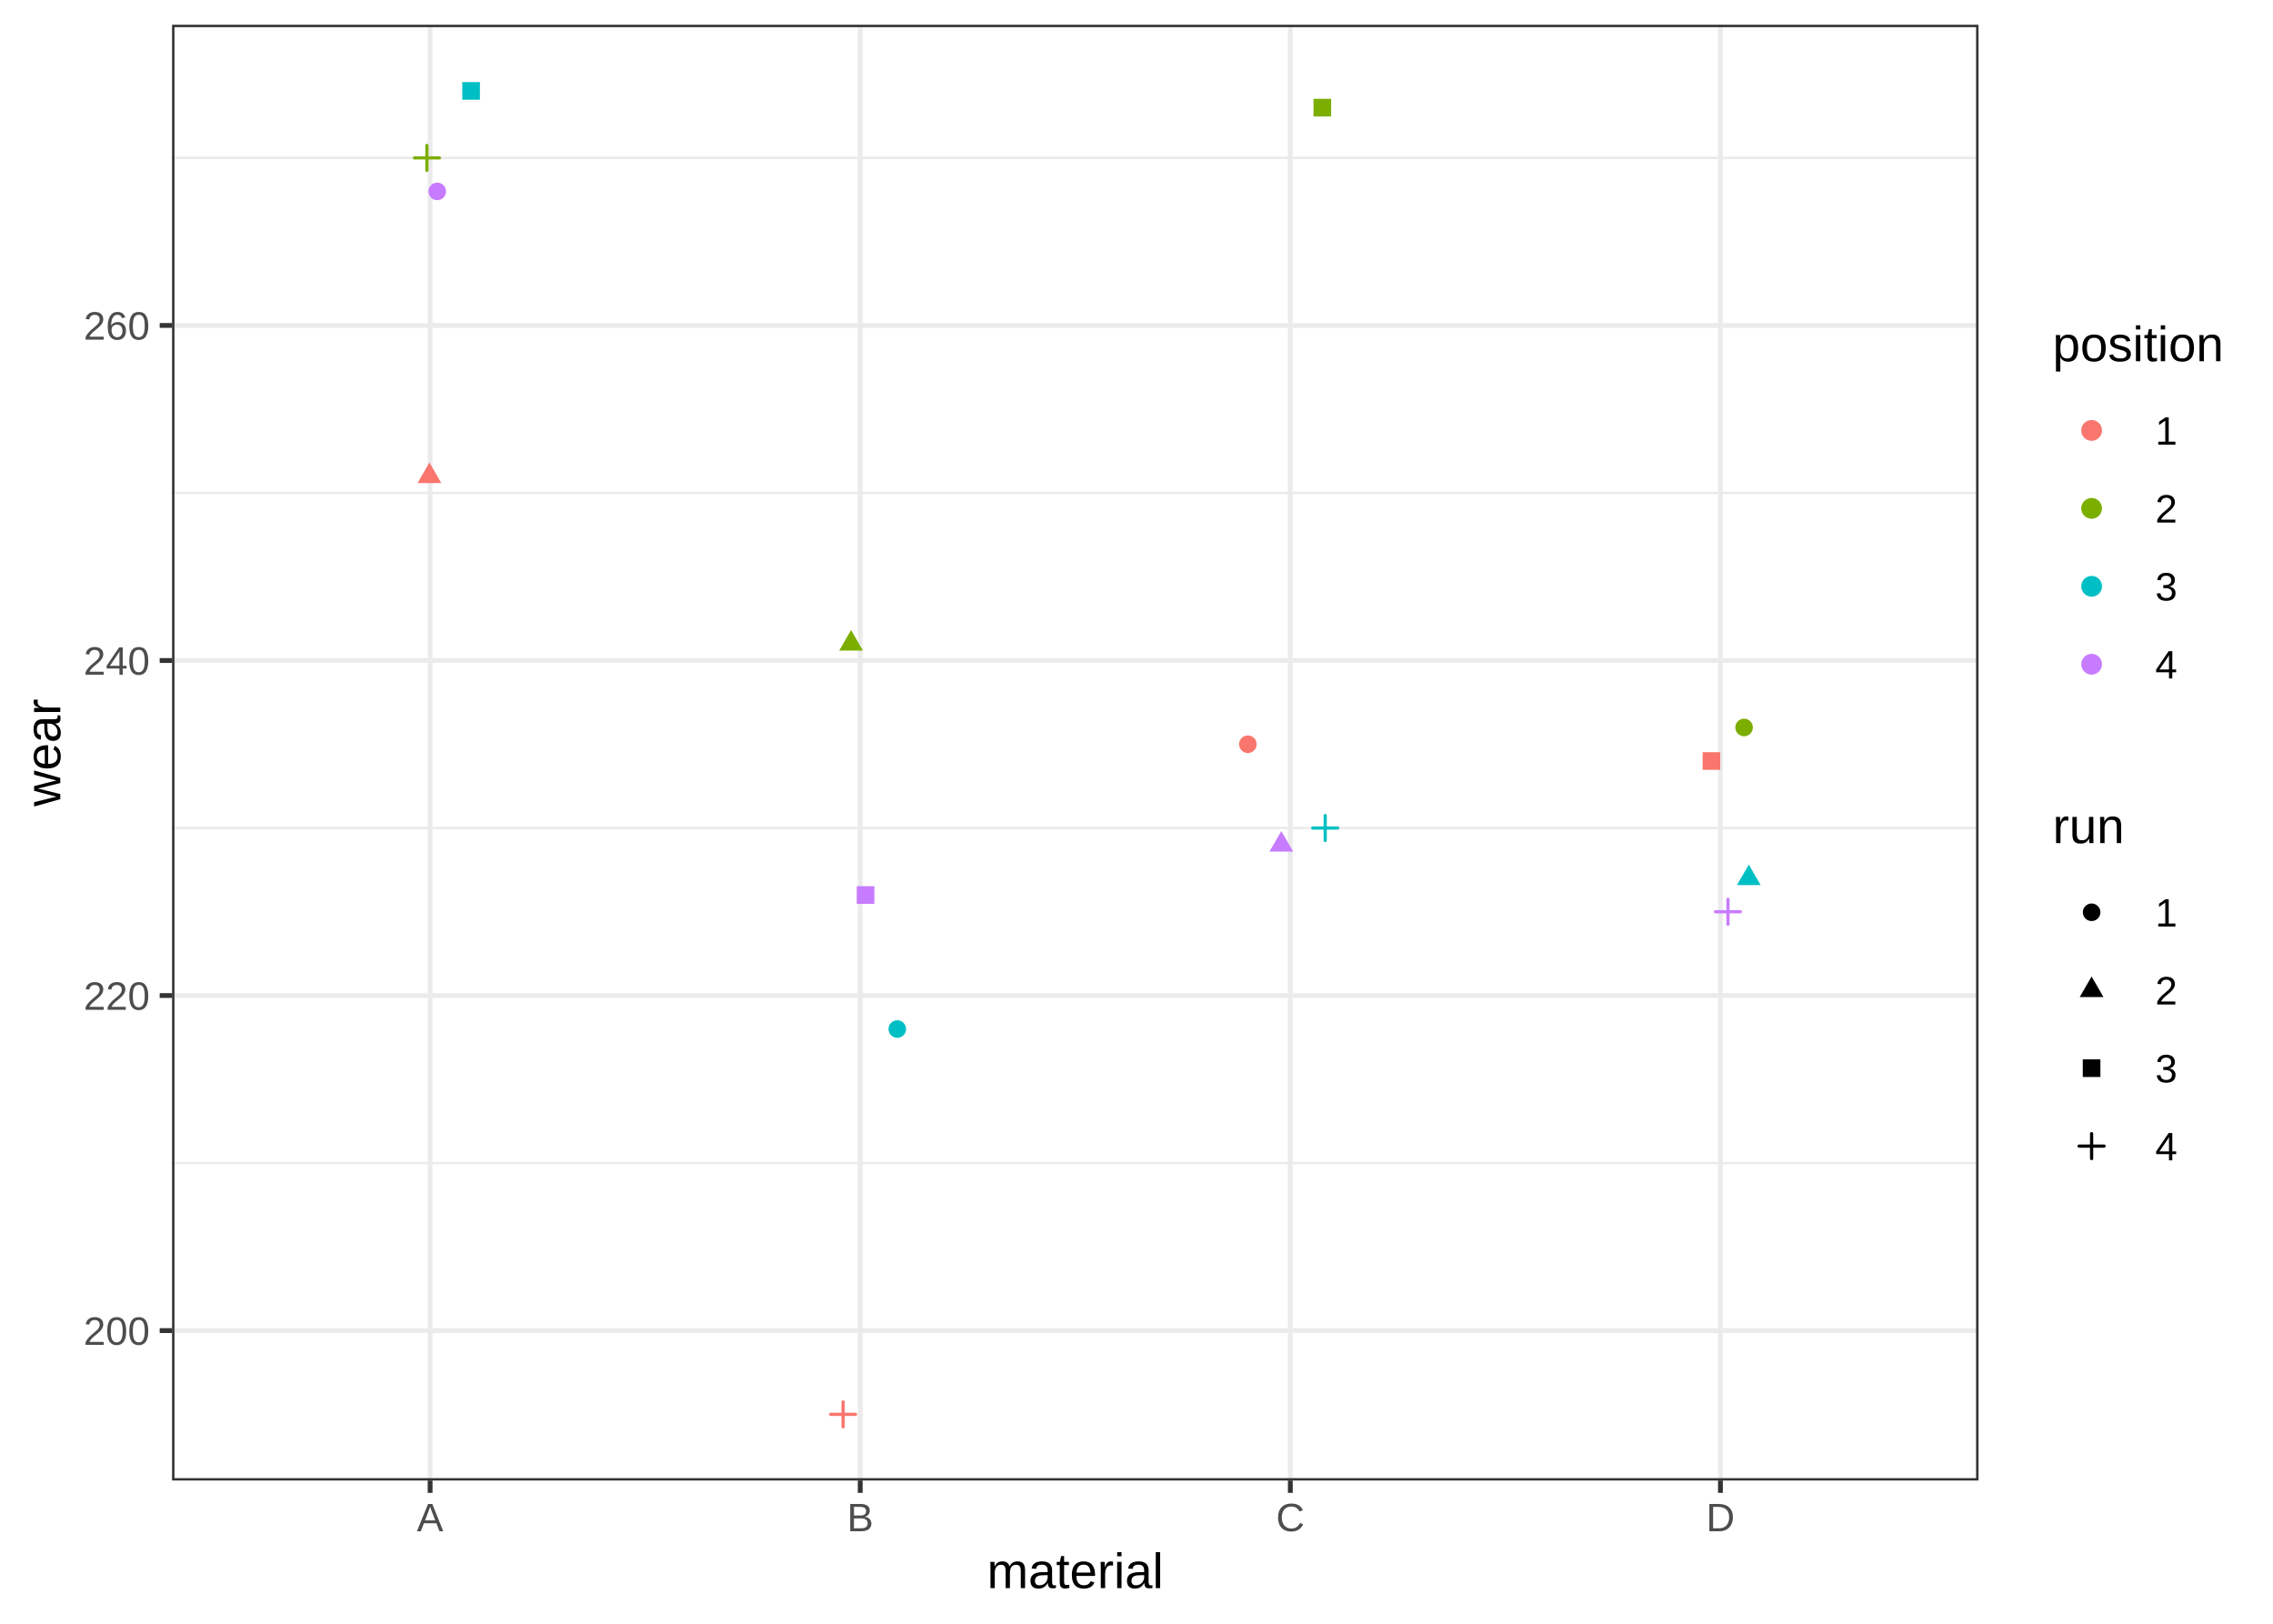
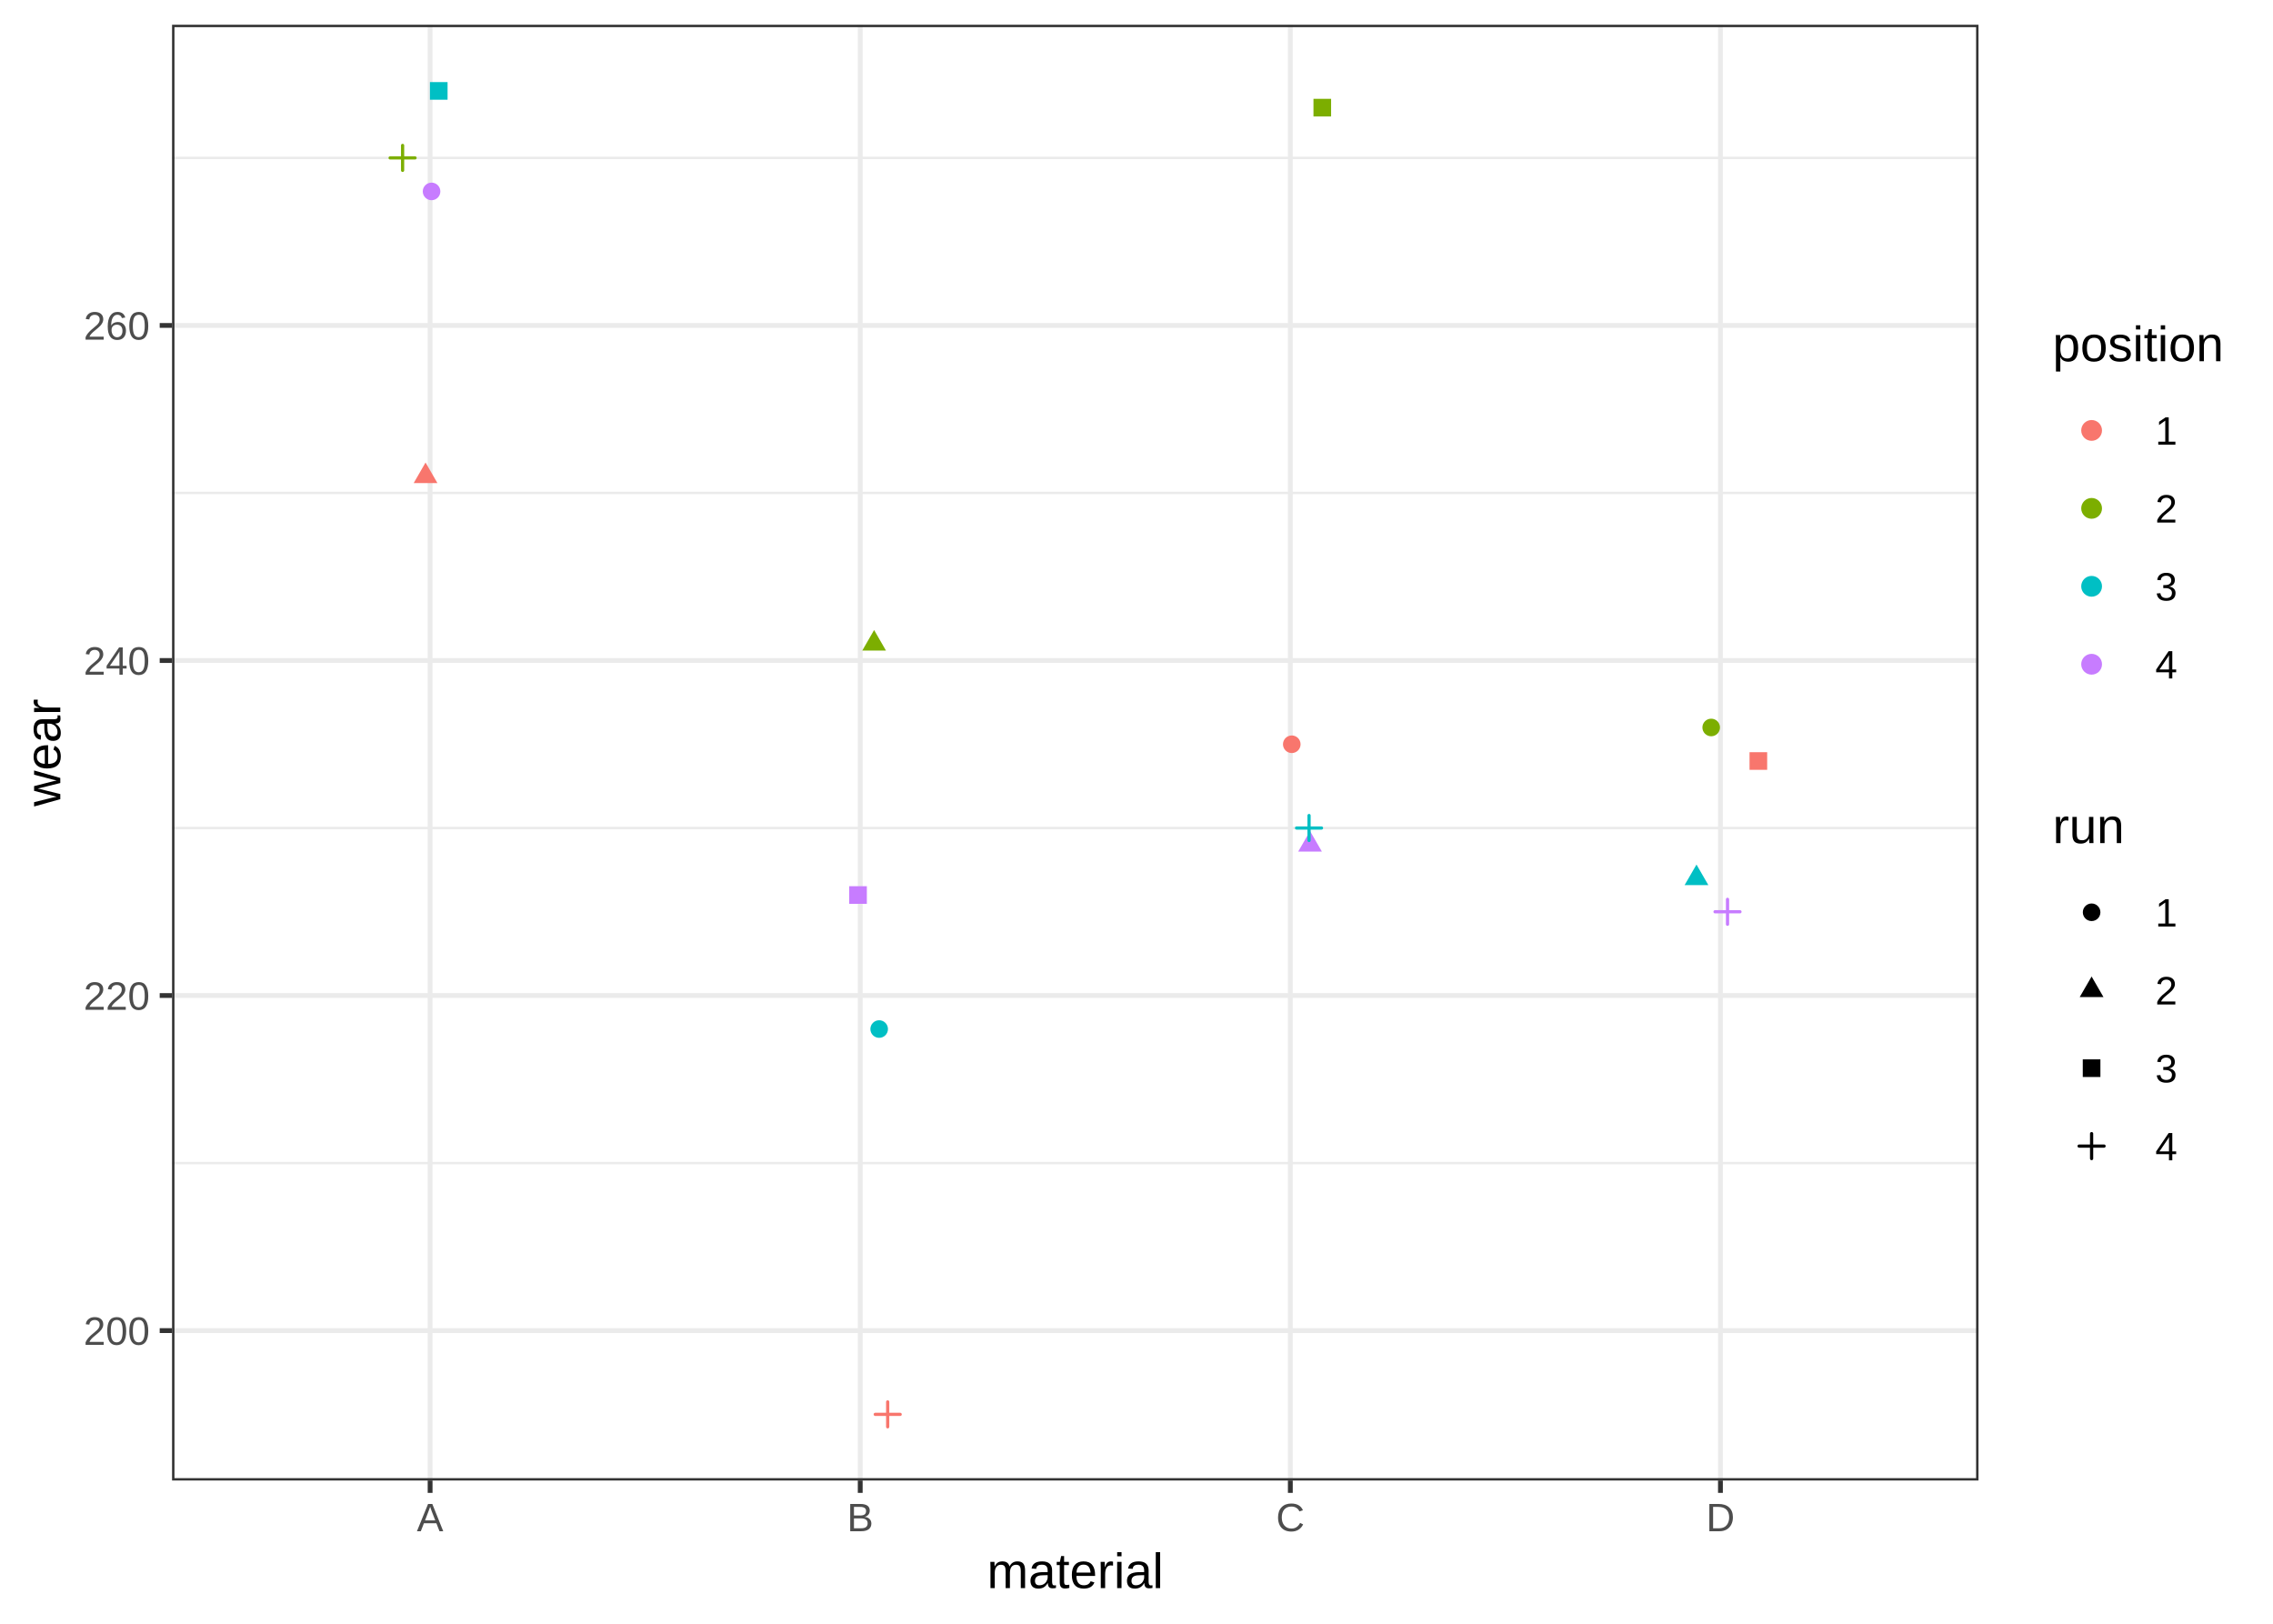
<svg xmlns="http://www.w3.org/2000/svg" class="svglite" width="504.00pt" height="360.00pt" viewBox="0 0 504.00 360.00">
  <defs>
    <style type="text/css">
    .svglite line, .svglite polyline, .svglite polygon, .svglite path, .svglite rect, .svglite circle {
      fill: none;
      stroke: #000000;
      stroke-linecap: round;
      stroke-linejoin: round;
      stroke-miterlimit: 10.00;
    }
    .svglite text {
      white-space: pre;
    }
  </style>
  </defs>
  <rect width="100%" height="100%" style="stroke: none; fill: #FFFFFF;" />
  <defs>
    <clipPath id="cpMC4wMHw1MDQuMDB8MC4wMHwzNjAuMDA=">
      <rect x="0.00" y="0.00" width="504.00" height="360.00" />
    </clipPath>
  </defs>
  <g clip-path="url(#cpMC4wMHw1MDQuMDB8MC4wMHwzNjAuMDA=)">
    <rect x="0.00" y="0.00" width="504.00" height="360.00" style="stroke-width: 1.07; stroke: #FFFFFF; fill: #FFFFFF;" />
  </g>
  <defs>
    <clipPath id="cpMzguMTV8NDM4LjcwfDUuNDh8MzI4LjI1">
      <rect x="38.15" y="5.48" width="400.55" height="322.77" />
    </clipPath>
  </defs>
  <g clip-path="url(#cpMzguMTV8NDM4LjcwfDUuNDh8MzI4LjI1)">
    <rect x="38.15" y="5.48" width="400.55" height="322.77" style="stroke-width: 1.07; stroke: none; fill: #FFFFFF;" />
    <polyline points="38.15,257.87 438.70,257.87 " style="stroke-width: 0.53; stroke: #EBEBEB; stroke-linecap: butt;" />
    <polyline points="38.15,183.58 438.70,183.58 " style="stroke-width: 0.53; stroke: #EBEBEB; stroke-linecap: butt;" />
    <polyline points="38.15,109.29 438.70,109.29 " style="stroke-width: 0.53; stroke: #EBEBEB; stroke-linecap: butt;" />
    <polyline points="38.15,35.01 438.70,35.01 " style="stroke-width: 0.53; stroke: #EBEBEB; stroke-linecap: butt;" />
    <polyline points="38.15,295.01 438.70,295.01 " style="stroke-width: 1.07; stroke: #EBEBEB; stroke-linecap: butt;" />
    <polyline points="38.15,220.72 438.70,220.72 " style="stroke-width: 1.07; stroke: #EBEBEB; stroke-linecap: butt;" />
    <polyline points="38.15,146.44 438.70,146.44 " style="stroke-width: 1.07; stroke: #EBEBEB; stroke-linecap: butt;" />
    <polyline points="38.15,72.15 438.70,72.15 " style="stroke-width: 1.07; stroke: #EBEBEB; stroke-linecap: butt;" />
    <polyline points="95.37,328.25 95.37,5.48 " style="stroke-width: 1.07; stroke: #EBEBEB; stroke-linecap: butt;" />
    <polyline points="190.74,328.25 190.74,5.48 " style="stroke-width: 1.07; stroke: #EBEBEB; stroke-linecap: butt;" />
    <polyline points="286.11,328.25 286.11,5.48 " style="stroke-width: 1.07; stroke: #EBEBEB; stroke-linecap: butt;" />
    <polyline points="381.48,328.25 381.48,5.48 " style="stroke-width: 1.07; stroke: #EBEBEB; stroke-linecap: butt;" />
-     <circle cx="276.69" cy="165.01" r="1.95" style="stroke-width: 0.71; stroke: none; fill: #F8766D;" />
-     <circle cx="386.72" cy="161.29" r="1.95" style="stroke-width: 0.71; stroke: none; fill: #7CAE00;" />
-     <circle cx="198.96" cy="228.15" r="1.95" style="stroke-width: 0.71; stroke: none; fill: #00BFC4;" />
-     <circle cx="96.95" cy="42.44" r="1.95" style="stroke-width: 0.71; stroke: none; fill: #C77CFF;" />
-     <polygon points="95.22,102.54 97.85,107.10 92.59,107.10 " style="stroke-width: 0.71; stroke: none; fill: #F8766D;" />
-     <polygon points="188.71,139.68 191.34,144.24 186.08,144.24 " style="stroke-width: 0.71; stroke: none; fill: #7CAE00;" />
-     <polygon points="387.77,191.68 390.40,196.24 385.13,196.24 " style="stroke-width: 0.71; stroke: none; fill: #00BFC4;" />
-     <polygon points="284.11,184.25 286.74,188.81 281.48,188.81 " style="stroke-width: 0.71; stroke: none; fill: #C77CFF;" />
-     <polygon points="377.53,170.68 381.44,170.68 381.44,166.77 377.53,166.77 " style="stroke-width: 0.71; stroke: none; fill: #F8766D;" />
-     <polygon points="291.25,25.82 295.16,25.82 295.16,21.91 291.25,21.91 " style="stroke-width: 0.71; stroke: none; fill: #7CAE00;" />
-     <polygon points="102.50,22.11 106.41,22.11 106.41,18.20 102.50,18.20 " style="stroke-width: 0.71; stroke: none; fill: #00BFC4;" />
-     <polygon points="189.97,200.39 193.88,200.39 193.88,196.48 189.97,196.48 " style="stroke-width: 0.71; stroke: none; fill: #C77CFF;" />
-     <line x1="184.17" y1="313.58" x2="189.70" y2="313.58" style="stroke-width: 0.71; stroke: #F8766D;" />
-     <line x1="186.94" y1="316.34" x2="186.94" y2="310.81" style="stroke-width: 0.71; stroke: #F8766D;" />
-     <line x1="91.90" y1="35.01" x2="97.43" y2="35.01" style="stroke-width: 0.71; stroke: #7CAE00;" />
-     <line x1="94.66" y1="37.77" x2="94.66" y2="32.24" style="stroke-width: 0.71; stroke: #7CAE00;" />
-     <line x1="291.08" y1="183.58" x2="296.61" y2="183.58" style="stroke-width: 0.71; stroke: #00BFC4;" />
-     <line x1="293.84" y1="186.34" x2="293.84" y2="180.81" style="stroke-width: 0.71; stroke: #00BFC4;" />
-     <line x1="380.38" y1="202.15" x2="385.91" y2="202.15" style="stroke-width: 0.71; stroke: #C77CFF;" />
-     <line x1="383.15" y1="204.92" x2="383.15" y2="199.39" style="stroke-width: 0.71; stroke: #C77CFF;" />
+     <circle cx="286.43" cy="165.01" r="1.95" style="stroke-width: 0.71; stroke: none; fill: #F8766D;" />
+     <circle cx="379.43" cy="161.29" r="1.95" style="stroke-width: 0.71; stroke: none; fill: #7CAE00;" />
+     <circle cx="194.94" cy="228.15" r="1.95" style="stroke-width: 0.71; stroke: none; fill: #00BFC4;" />
+     <circle cx="95.69" cy="42.44" r="1.95" style="stroke-width: 0.71; stroke: none; fill: #C77CFF;" />
+     <polygon points="94.36,102.54 96.99,107.10 91.73,107.10 " style="stroke-width: 0.71; stroke: none; fill: #F8766D;" />
+     <polygon points="193.82,139.68 196.45,144.24 191.19,144.24 " style="stroke-width: 0.71; stroke: none; fill: #7CAE00;" />
+     <polygon points="376.17,191.68 378.80,196.24 373.53,196.24 " style="stroke-width: 0.71; stroke: none; fill: #00BFC4;" />
+     <polygon points="290.48,184.25 293.11,188.81 287.85,188.81 " style="stroke-width: 0.71; stroke: none; fill: #C77CFF;" />
+     <polygon points="387.93,170.68 391.84,170.68 391.84,166.77 387.93,166.77 " style="stroke-width: 0.71; stroke: none; fill: #F8766D;" />
+     <polygon points="291.24,25.82 295.15,25.82 295.15,21.91 291.24,21.91 " style="stroke-width: 0.71; stroke: none; fill: #7CAE00;" />
+     <polygon points="95.33,22.11 99.24,22.11 99.24,18.20 95.33,18.20 " style="stroke-width: 0.71; stroke: none; fill: #00BFC4;" />
+     <polygon points="188.30,200.39 192.21,200.39 192.21,196.48 188.30,196.48 " style="stroke-width: 0.71; stroke: none; fill: #C77CFF;" />
+     <line x1="194.07" y1="313.58" x2="199.60" y2="313.58" style="stroke-width: 0.71; stroke: #F8766D;" />
+     <line x1="196.83" y1="316.34" x2="196.83" y2="310.81" style="stroke-width: 0.71; stroke: #F8766D;" />
+     <line x1="86.50" y1="35.01" x2="92.03" y2="35.01" style="stroke-width: 0.71; stroke: #7CAE00;" />
+     <line x1="89.27" y1="37.77" x2="89.27" y2="32.24" style="stroke-width: 0.71; stroke: #7CAE00;" />
+     <line x1="287.49" y1="183.58" x2="293.02" y2="183.58" style="stroke-width: 0.71; stroke: #00BFC4;" />
+     <line x1="290.26" y1="186.34" x2="290.26" y2="180.81" style="stroke-width: 0.71; stroke: #00BFC4;" />
+     <line x1="380.28" y1="202.15" x2="385.81" y2="202.15" style="stroke-width: 0.71; stroke: #C77CFF;" />
+     <line x1="383.05" y1="204.92" x2="383.05" y2="199.39" style="stroke-width: 0.71; stroke: #C77CFF;" />
    <rect x="38.15" y="5.48" width="400.55" height="322.77" style="stroke-width: 1.07; stroke: #333333;" />
  </g>
  <g clip-path="url(#cpMC4wMHw1MDQuMDB8MC4wMHwzNjAuMDA=)">
    <text x="33.22" y="298.16" text-anchor="end" style="font-size: 8.80px;fill: #4D4D4D; font-family: &quot;Arial&quot;;" textLength="14.69px" lengthAdjust="spacingAndGlyphs">200</text>
    <text x="33.22" y="223.88" text-anchor="end" style="font-size: 8.80px;fill: #4D4D4D; font-family: &quot;Arial&quot;;" textLength="14.69px" lengthAdjust="spacingAndGlyphs">220</text>
    <text x="33.22" y="149.59" text-anchor="end" style="font-size: 8.80px;fill: #4D4D4D; font-family: &quot;Arial&quot;;" textLength="14.69px" lengthAdjust="spacingAndGlyphs">240</text>
    <text x="33.22" y="75.30" text-anchor="end" style="font-size: 8.80px;fill: #4D4D4D; font-family: &quot;Arial&quot;;" textLength="14.69px" lengthAdjust="spacingAndGlyphs">260</text>
    <polyline points="35.41,295.01 38.15,295.01 " style="stroke-width: 1.07; stroke: #333333; stroke-linecap: butt;" />
    <polyline points="35.41,220.72 38.15,220.72 " style="stroke-width: 1.07; stroke: #333333; stroke-linecap: butt;" />
    <polyline points="35.41,146.44 38.15,146.44 " style="stroke-width: 1.07; stroke: #333333; stroke-linecap: butt;" />
    <polyline points="35.41,72.15 38.15,72.15 " style="stroke-width: 1.07; stroke: #333333; stroke-linecap: butt;" />
    <polyline points="95.37,330.99 95.37,328.25 " style="stroke-width: 1.07; stroke: #333333; stroke-linecap: butt;" />
    <polyline points="190.74,330.99 190.74,328.25 " style="stroke-width: 1.07; stroke: #333333; stroke-linecap: butt;" />
    <polyline points="286.11,330.99 286.11,328.25 " style="stroke-width: 1.07; stroke: #333333; stroke-linecap: butt;" />
    <polyline points="381.48,330.99 381.48,328.25 " style="stroke-width: 1.07; stroke: #333333; stroke-linecap: butt;" />
    <text x="95.37" y="339.49" text-anchor="middle" style="font-size: 8.80px;fill: #4D4D4D; font-family: &quot;Arial&quot;;" textLength="5.87px" lengthAdjust="spacingAndGlyphs">A</text>
    <text x="190.74" y="339.49" text-anchor="middle" style="font-size: 8.80px;fill: #4D4D4D; font-family: &quot;Arial&quot;;" textLength="5.87px" lengthAdjust="spacingAndGlyphs">B</text>
    <text x="286.11" y="339.49" text-anchor="middle" style="font-size: 8.80px;fill: #4D4D4D; font-family: &quot;Arial&quot;;" textLength="6.35px" lengthAdjust="spacingAndGlyphs">C</text>
    <text x="381.48" y="339.49" text-anchor="middle" style="font-size: 8.80px;fill: #4D4D4D; font-family: &quot;Arial&quot;;" textLength="6.35px" lengthAdjust="spacingAndGlyphs">D</text>
    <text x="238.42" y="352.10" text-anchor="middle" style="font-size: 11.00px; font-family: &quot;Arial&quot;;" textLength="39.12px" lengthAdjust="spacingAndGlyphs">material</text>
    <text transform="translate(13.37,166.87) rotate(-90)" text-anchor="middle" style="font-size: 11.00px; font-family: &quot;Arial&quot;;" textLength="23.85px" lengthAdjust="spacingAndGlyphs">wear</text>
    <rect x="449.66" y="65.51" width="48.86" height="95.88" style="stroke-width: 1.07; stroke: none; fill: #FFFFFF;" />
    <text x="455.14" y="80.09" style="font-size: 11.00px; font-family: &quot;Arial&quot;;" textLength="37.92px" lengthAdjust="spacingAndGlyphs">position</text>
    <rect x="455.14" y="86.79" width="17.28" height="17.28" style="stroke-width: 1.07; stroke: none; fill: #FFFFFF;" />
    <circle cx="463.78" cy="95.43" r="1.95" style="stroke-width: 0.71; stroke: #F8766D; fill: #F8766D;" />
    <rect x="455.14" y="104.07" width="17.28" height="17.28" style="stroke-width: 1.07; stroke: none; fill: #FFFFFF;" />
    <circle cx="463.78" cy="112.71" r="1.95" style="stroke-width: 0.71; stroke: #7CAE00; fill: #7CAE00;" />
    <rect x="455.14" y="121.35" width="17.28" height="17.28" style="stroke-width: 1.07; stroke: none; fill: #FFFFFF;" />
    <circle cx="463.78" cy="129.99" r="1.95" style="stroke-width: 0.71; stroke: #00BFC4; fill: #00BFC4;" />
    <rect x="455.14" y="138.63" width="17.28" height="17.28" style="stroke-width: 1.07; stroke: none; fill: #FFFFFF;" />
    <circle cx="463.78" cy="147.27" r="1.95" style="stroke-width: 0.71; stroke: #C77CFF; fill: #C77CFF;" />
    <text x="477.89" y="98.58" style="font-size: 8.80px; font-family: &quot;Arial&quot;;" textLength="4.90px" lengthAdjust="spacingAndGlyphs">1</text>
    <text x="477.89" y="115.86" style="font-size: 8.80px; font-family: &quot;Arial&quot;;" textLength="4.90px" lengthAdjust="spacingAndGlyphs">2</text>
    <text x="477.89" y="133.14" style="font-size: 8.80px; font-family: &quot;Arial&quot;;" textLength="4.90px" lengthAdjust="spacingAndGlyphs">3</text>
    <text x="477.89" y="150.42" style="font-size: 8.80px; font-family: &quot;Arial&quot;;" textLength="4.90px" lengthAdjust="spacingAndGlyphs">4</text>
    <rect x="449.66" y="172.34" width="38.72" height="95.88" style="stroke-width: 1.07; stroke: none; fill: #FFFFFF;" />
    <text x="455.14" y="186.93" style="font-size: 11.00px; font-family: &quot;Arial&quot;;" textLength="15.90px" lengthAdjust="spacingAndGlyphs">run</text>
    <rect x="455.14" y="193.62" width="17.28" height="17.28" style="stroke-width: 1.07; stroke: none; fill: #FFFFFF;" />
    <circle cx="463.78" cy="202.26" r="1.95" style="stroke-width: 0.71; stroke: none; fill: #000000;" />
    <rect x="455.14" y="210.90" width="17.28" height="17.28" style="stroke-width: 1.07; stroke: none; fill: #FFFFFF;" />
    <polygon points="463.78,216.50 466.41,221.06 461.14,221.06 " style="stroke-width: 0.71; stroke: none; fill: #000000;" />
    <rect x="455.14" y="228.18" width="17.28" height="17.28" style="stroke-width: 1.07; stroke: none; fill: #FFFFFF;" />
    <polygon points="461.82,238.78 465.73,238.78 465.73,234.87 461.82,234.87 " style="stroke-width: 0.71; stroke: none; fill: #000000;" />
    <rect x="455.14" y="245.46" width="17.28" height="17.28" style="stroke-width: 1.07; stroke: none; fill: #FFFFFF;" />
    <line x1="461.01" y1="254.10" x2="466.54" y2="254.10" style="stroke-width: 0.71;" />
    <line x1="463.78" y1="256.87" x2="463.78" y2="251.34" style="stroke-width: 0.71;" />
    <text x="477.89" y="205.42" style="font-size: 8.80px; font-family: &quot;Arial&quot;;" textLength="4.90px" lengthAdjust="spacingAndGlyphs">1</text>
    <text x="477.89" y="222.70" style="font-size: 8.80px; font-family: &quot;Arial&quot;;" textLength="4.90px" lengthAdjust="spacingAndGlyphs">2</text>
    <text x="477.89" y="239.98" style="font-size: 8.80px; font-family: &quot;Arial&quot;;" textLength="4.90px" lengthAdjust="spacingAndGlyphs">3</text>
    <text x="477.89" y="257.26" style="font-size: 8.80px; font-family: &quot;Arial&quot;;" textLength="4.90px" lengthAdjust="spacingAndGlyphs">4</text>
  </g>
</svg>
